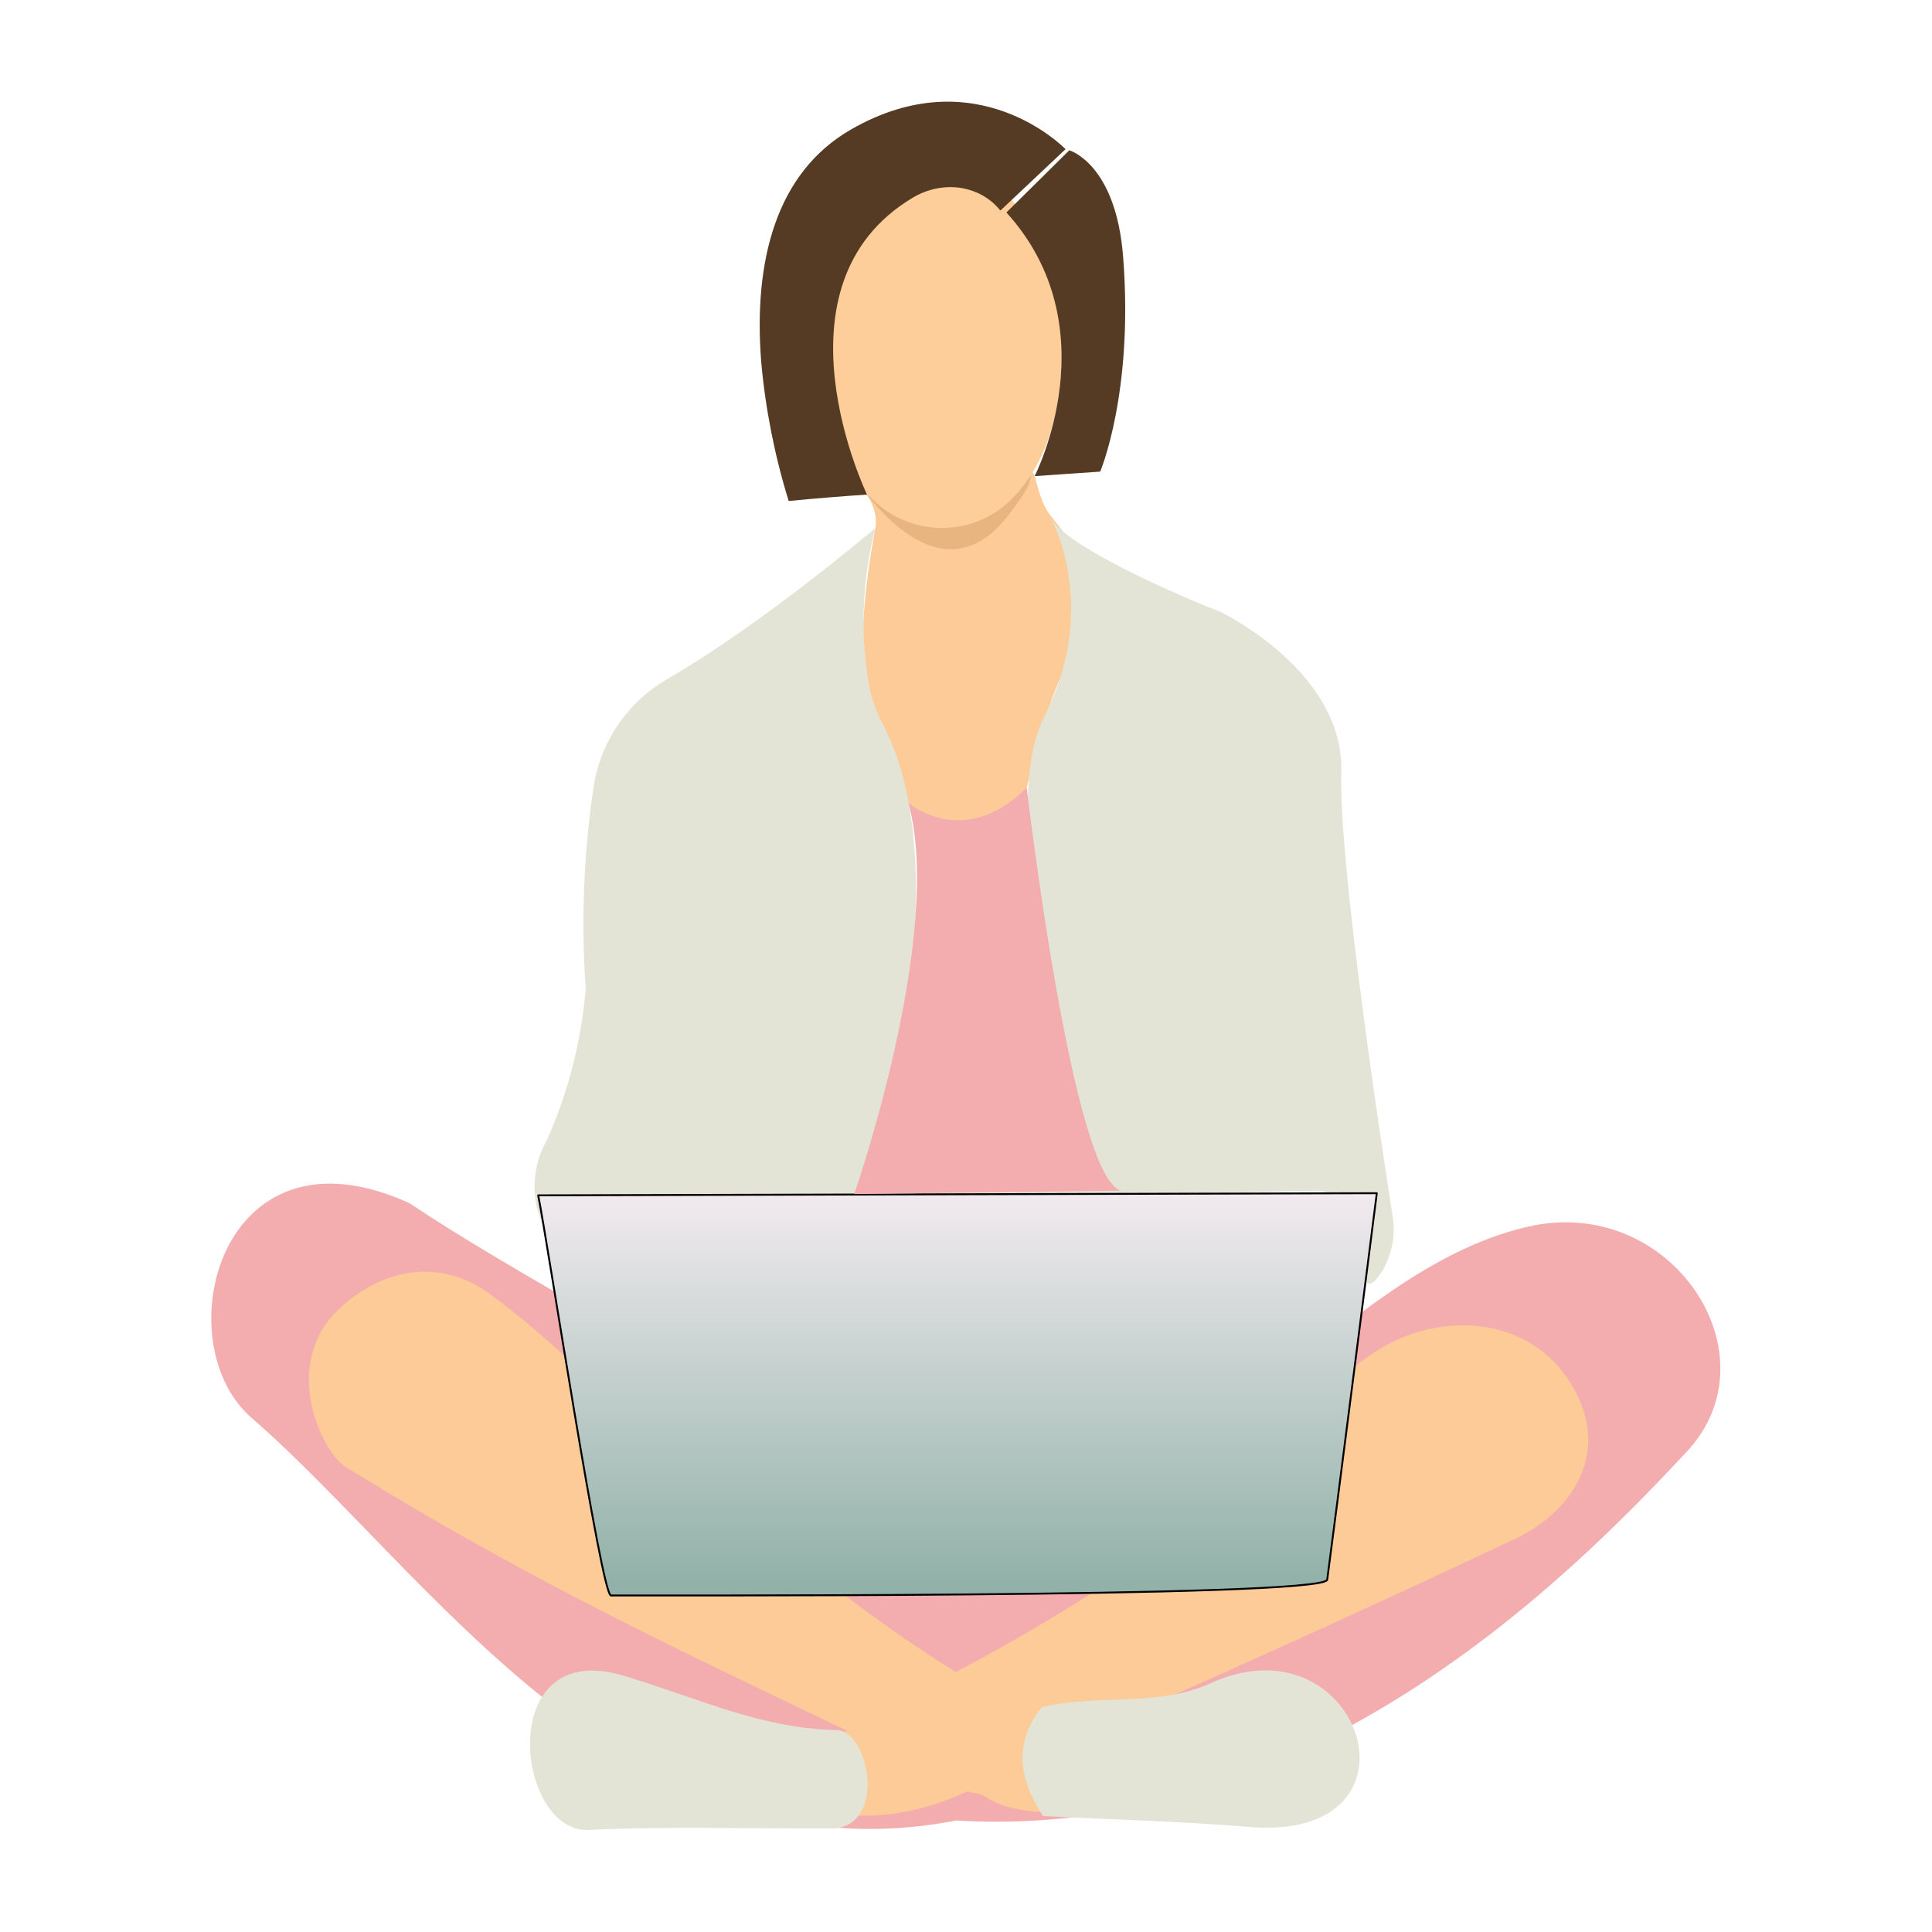
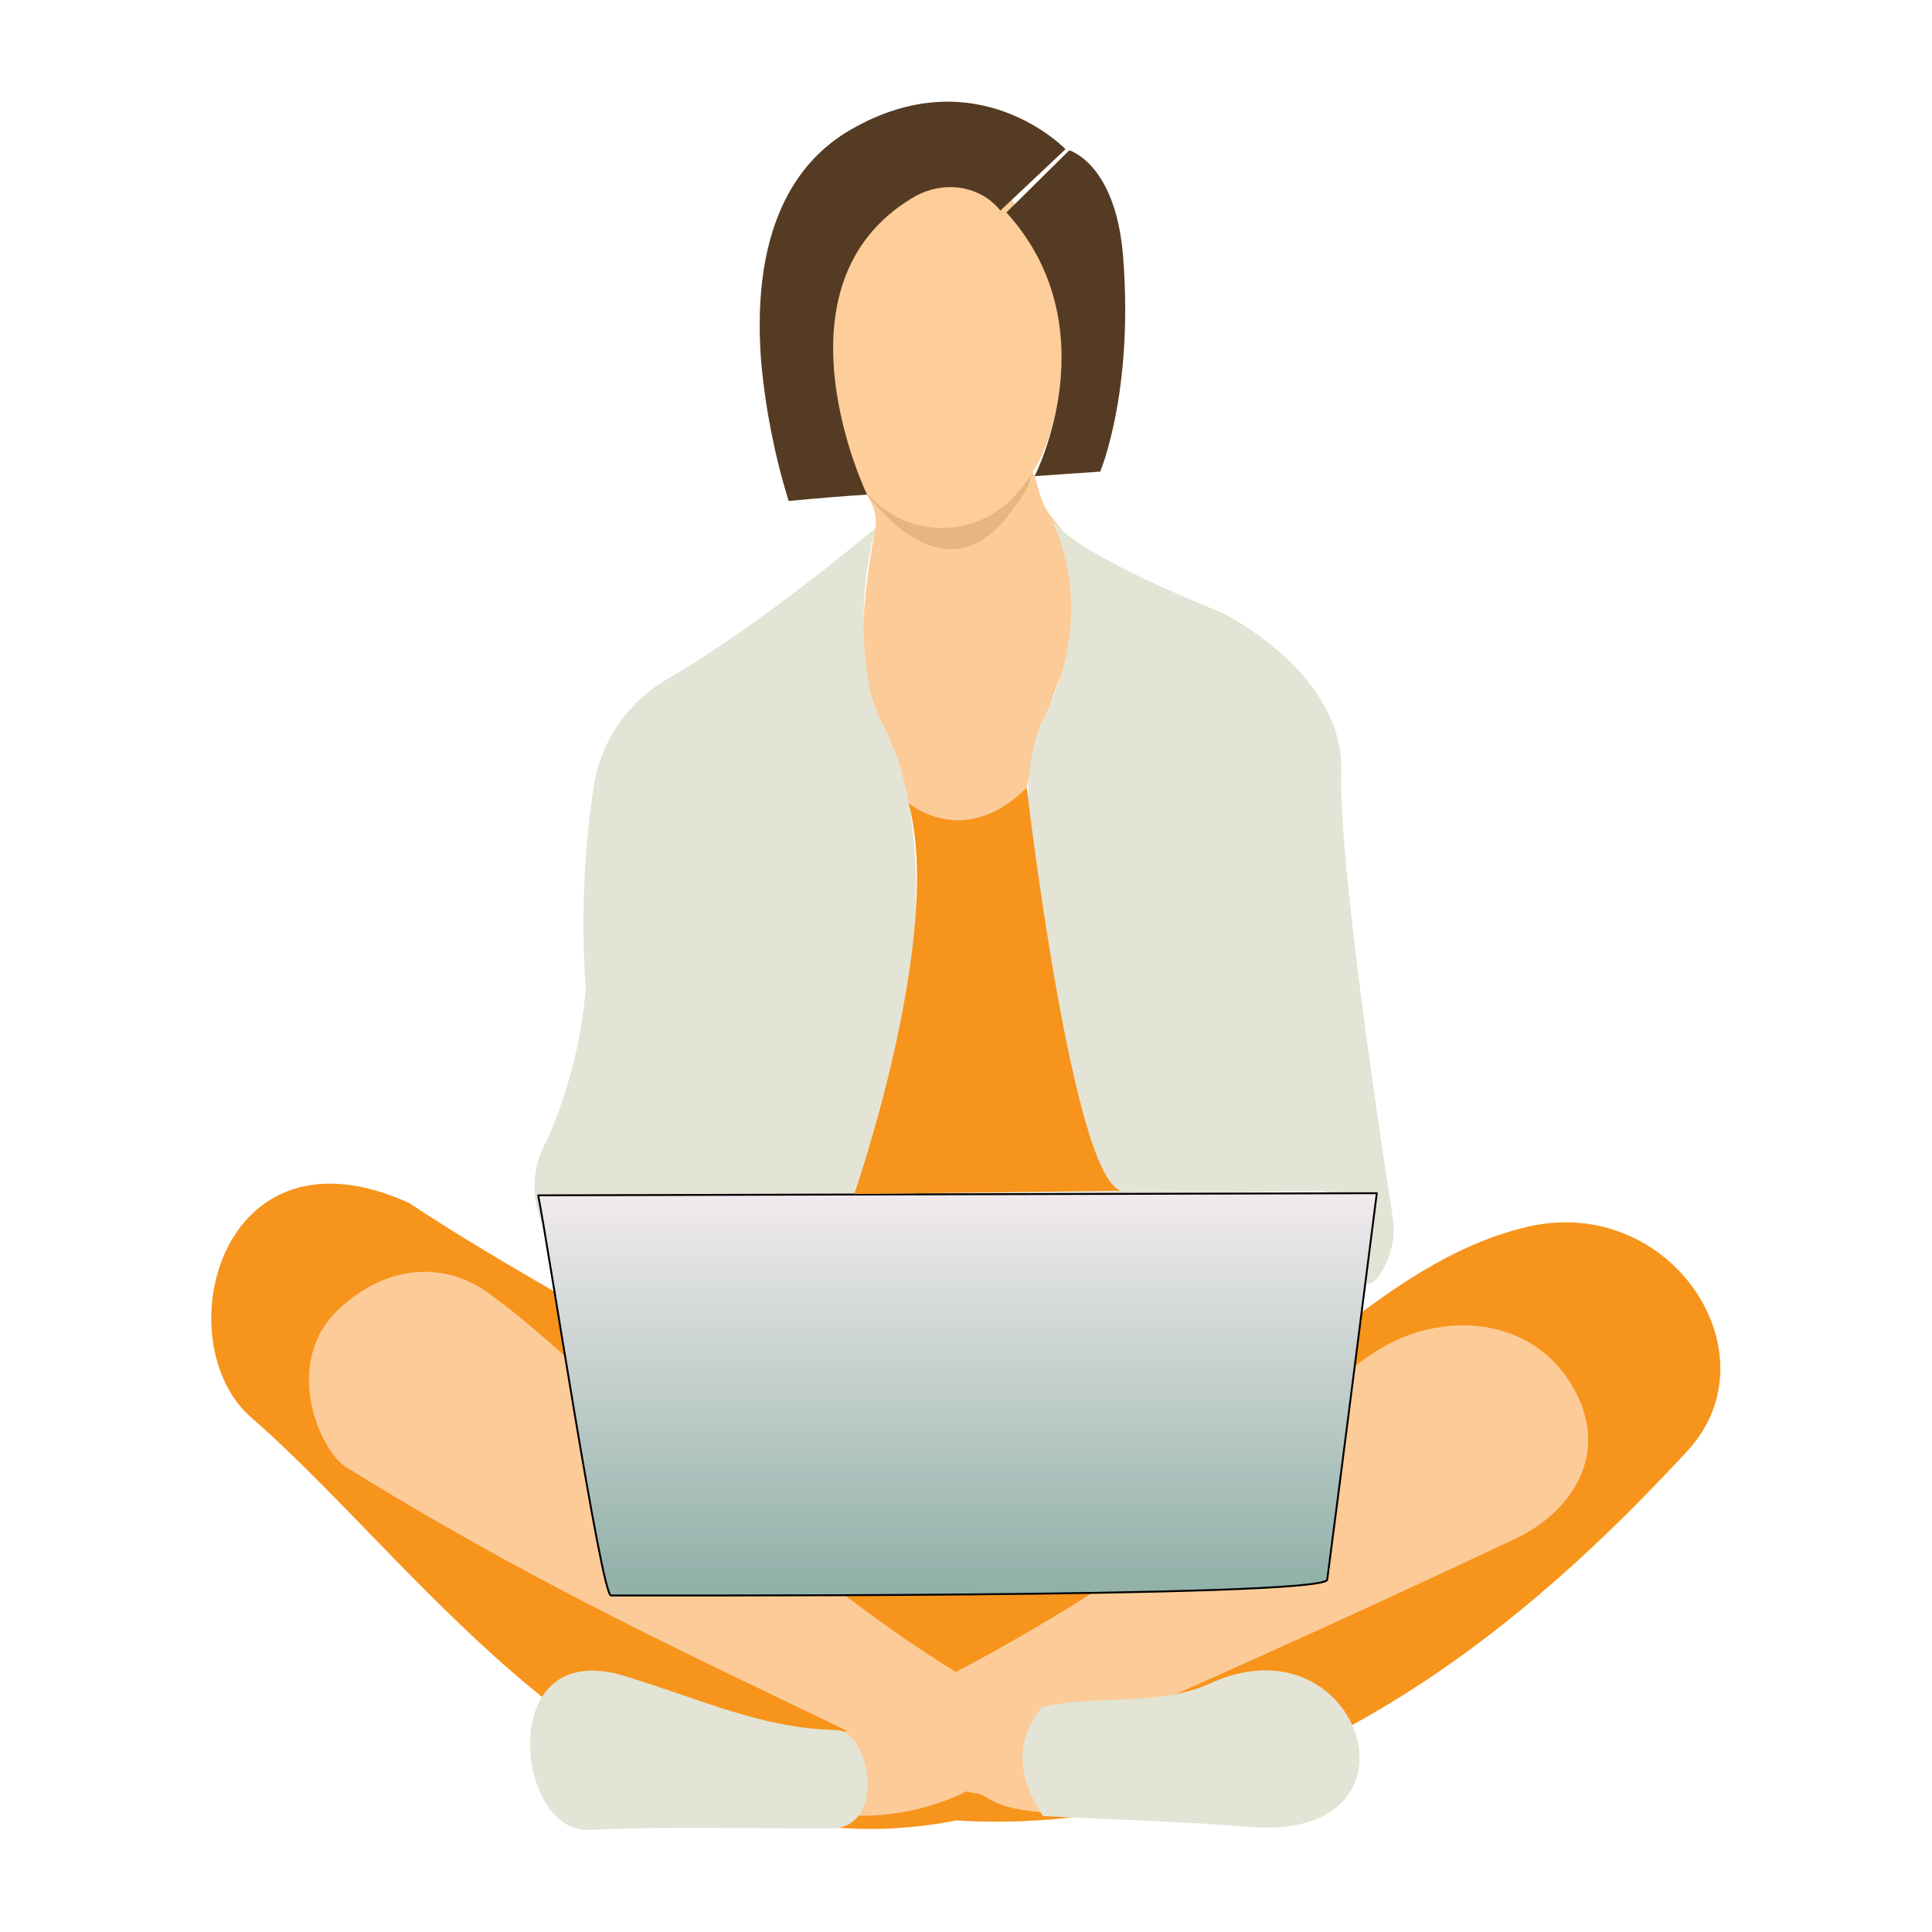
- <svg xmlns="http://www.w3.org/2000/svg" width="100%" height="100%" viewBox="0 0 192938 192938" version="1.1" xml:space="preserve" style="fill-rule:evenodd;clip-rule:evenodd;stroke-linejoin:round;stroke-miterlimit:2;">
+ <svg xmlns="http://www.w3.org/2000/svg" width="100%" height="100%" viewBox="0 0 803909 803909" version="1.1" xml:space="preserve" style="fill-rule:evenodd;clip-rule:evenodd;stroke-linejoin:round;stroke-miterlimit:2;">
  <g>
-     <path d="M56755.4,122444c-0,0 75.229,5567.21 3724.03,8426.08c-0,0 -1655.09,-10006 8050,-10043.6c9893.17,-37.604 -6996.67,-3611.18 -11774,1617.55l-0.029,-0.008Z" style="fill:#fdcd9a;fill-rule:nonzero;" />
-     <path d="M87413.3,52740c0,0 -2858.88,14294.2 0,18394.6c1542.24,2256.94 2257.01,5002.96 2595.55,7034.29c461.529,3122.53 3169.57,5459.62 6325.96,5459.62c741.825,-0 1477.93,-128.992 2175.35,-381.438c2030.17,-748.562 3547.67,-2478.53 4025.03,-4589.21c865.154,-3686.4 2670.71,-10607.8 4739.67,-13542c902.779,-1241.41 1241.32,-2821.27 1128.48,-4325.96c-106.771,-2258.1 -629.704,-4477.08 -1542.24,-6545.29c-1730.4,-3084.57 -2407.48,-2219.33 -3460.73,-6470.04c-1015.62,-4213.04 -18168.9,-112.846 -18093.6,-0c-0,150.471 2557.93,2332.26 2106.55,4965.42l-0.017,-0.088l-0.013,0.025Z" style="fill:#fccb98;fill-rule:nonzero;" />
-     <path d="M86585.4,49542.5c-752.379,-1655.17 7147.12,11473.1 14369.5,1579.86c1617.55,-2219.32 2031.32,-2745.95 2031.32,-4438.75l-0,376.162l-16400.8,2482.71l0.013,0.017Z" style="fill:#e8b47f;fill-rule:nonzero;" />
-     <path d="M87074.6,49805.8c-3272.64,-3235.03 -6018.67,-9216.08 -3874.5,-20162.5l338.542,-1241.39c752.329,-2332.17 3535.96,-9780.33 9328.92,-12375.9c6921.46,-3084.56 12187.7,11021.7 12827.2,14821c489.008,2896.49 1203.7,12864.9 -4438.79,18770.7c-1861.98,1980.9 -4462.83,3105.97 -7181.38,3105.97c-2628.31,-0 -5150.12,-1051.36 -7000.08,-2917.9l-0,0.071l0.041,-0.005Z" style="fill:#fdcd9a;fill-rule:nonzero;" />
-     <path d="M86585.4,49392.1c-0,0 -10081.3,-20877.2 4551.58,-29641.8c1504.63,-902.85 3310.26,-1279.01 5078.25,-940.471c1241.34,263.317 2595.5,865.242 3686.43,2219.41l6507.67,-6131.5c-0,-0 -8839.92,-9216.08 -21441.5,-1956.1c-7448.08,4288.33 -9742.71,13090.7 -8952.79,23171.9c422.829,4723.08 1343.31,9388.33 2746.02,13918.1c2604.6,-252.763 5212.92,-466.079 7824.29,-639.479l0.016,-0.021l0.038,-0.009Z" style="fill:#553b23;fill-rule:nonzero;" />
-     <path d="M100503,21217.2l6281.96,-6206.75c-0,-0 4664.42,1316.62 5379.21,10683.1c1053.25,13542 -2294.62,21403.8 -2294.62,21403.8l-6545.29,451.388c37.625,-75.225 7598.54,-14858.5 -2821.25,-26331.6l-0,0.033l-0.005,-0.004Z" style="fill:#553b23;fill-rule:nonzero;" />
-     <path d="M87413.3,52740c0,0 -11285,9592.21 -20726.8,15046.7c-3844.05,2201.68 -6529.08,5988.5 -7335.21,10344.5c-1046.88,6767.92 -1336.88,13631.5 -865.158,20463.4l-0,225.696c-441.267,5196.75 -1751.09,10282.9 -3874.5,15046.7c-1525.03,2667.4 -1637.88,5923.12 -300.988,8689.46c278.421,563.875 855.034,922.313 1484.01,922.313c393.437,-0 774.516,-140.279 1073.92,-395.696c3688.73,-3122.19 8669.5,-4272.88 13353.9,-3084.57l376.233,37.621l61127.1,-1128.47l564.238,75.225c902.775,338.542 3159.79,1655.1 3535.95,6771c225.696,3197.4 1166.08,2746 1993.7,1504.62c1150.31,-1723.96 1594.91,-3825.95 1241.32,-5868.21c-1316.55,-8426.08 -5379.21,-35397.2 -5115.88,-44274.6c300.92,-9742.75 -11172.1,-15573.3 -12112.5,-16024.7l-112.846,-37.621c-978.092,-376.217 -14933.8,-5981.04 -16814.7,-9366.54c0,0 5040.67,8802.21 -639.462,19936.8c-4852.5,9479.38 2407.47,35923.8 4702.08,43597.5c41.737,146.771 62.796,298.679 62.796,451.458c-0,903.142 -739.513,1648.37 -1642.73,1655.1l-17959.2,0c-887.375,0 -1617.55,-730.104 -1617.55,-1617.48c0,-139.617 18.092,-278.783 53.821,-413.838c1617.48,-6959.04 6846.21,-29529 677.084,-42168.3c-679.688,-1267.65 -1222.15,-2604.17 -1617.48,-3987.34c-1058.16,-5435.17 -891.129,-11038.5 489.009,-16400.8l-0.05,0.033l-0.159,0.117Z" style="fill:#e3e4d5;fill-rule:nonzero;" />
-     <path d="M95500.4,181802c-32876.9,6357.21 -52587.9,-24751.6 -70380.8,-40212.2c-8689.38,-7523.38 -3235.02,-30093.4 15761.3,-21441.5c9742.71,6507.67 22382,13015.3 32124.7,19485.4l51873.3,0c8764.58,-6470.04 17190.8,-14745.7 27798.6,-17153.1c14219.1,-3197.41 24789.4,12789.6 15799,22457.1c-11623.5,12488.7 -37879.9,39008.3 -72975.8,36864.2l-0.225,0l-0.017,0.017l-0.008,-0.017Z" style="fill:#f4adae;" />
-     <path d="M137744,134744c-7636.21,4739.67 -11285,11736.3 -18846,17642.2c-8751.88,6363.54 -18026.2,11975.6 -27723.4,16777c-2445.1,714.775 -5755.33,3611.18 -8200.46,4325.96c-300.921,3761.65 225.763,3874.5 -75.225,7636.12c6075.88,801.646 12232.9,-761.354 17190.8,-4363.5c17182.2,-7396.54 34237.5,-15083.9 51158.3,-23059c5492.04,-2557.93 9479.38,-8200.46 6131.5,-14632.9c-4025.04,-7824.29 -13466.8,-8162.83 -19635.9,-4325.88l0.225,0.037l0.125,0.046Z" style="fill:#fccb98;" />
-     <path d="M82635.8,182592c-7937.08,37.621 -15911.8,-225.762 -23849,150.471c-7335.21,338.542 -9441.75,-19334.9 3535.95,-15385.2c8012.29,2445.1 13579.6,5191.04 21103,5416.75c3460.71,-150.471 5341.5,10194.2 -790.021,9818l0.07,-0l-0.004,-0.013Z" style="fill:#e3e4d5;" />
-     <path d="M48743.3,129102c6357.21,4589.21 12639.2,11172.1 19523.1,17115.5c10006,8614.21 20388.2,16852.2 28851.9,21742.4c2623.77,1782.26 5800.08,2569.58 8952.75,2219.39c150.467,0 -1241.39,0 1467.01,-112.85c1768.02,-75.225 3611.2,2745.96 4363.5,4325.88c790,1692.78 1391.85,1429.39 2144.17,3122.19c1241.39,2633.16 -5379.21,3836.88 -5529.67,3799.25c-3272.64,-413.767 -7448.08,-37.621 -10156.5,-1918.4c-601.841,-413.838 -1805.56,-300.988 -2407.48,-752.38c-808.733,-572.845 -1664.13,-1076.18 -2557.87,-1504.63c-19899.3,-9855.54 -36751.4,-16965.1 -58832.5,-30620c-2595.56,-1617.48 -6394.79,-10269.3 -865.158,-15648.5c4739.67,-4551.58 10532.6,-5002.96 15046.7,-1767.93l-0,0.087l0.037,-0.012Z" style="fill:#fccb98;" />
-     <path d="M104040,170480c5529.67,-1316.61 11623.5,0 16814.6,-2369.86c15046.7,-6883.83 22532.3,15911.8 3836.89,14331.9c-6808.58,-564.254 -13692.4,-714.704 -20538.7,-1090.87c-2482.71,-3761.65 -2896.49,-7410.46 -112.846,-10871.2l0.084,-0l-0.009,0.016Z" style="fill:#e3e4d5;" />
-     <path d="M61018.8,159333c-940.4,150.466 -6369.58,-35535.2 -7272.42,-39961.6l83747.1,-212.9c-0,-0 -4367.25,34298.4 -4952.62,38594.6c-253.109,1857.13 -71258.8,1542.33 -71521.7,1579.93l-0.138,-0l0.017,-0.017l-0.254,-0.012Z" style="fill:url(#_Linear1);fill-rule:nonzero;stroke:#000;stroke-width:188.04px;" />
-     <path d="M90723.3,80199.6c0,0 5529.67,4739.67 11811.6,-1542.31c0,-0 4551.58,39121.2 9441.75,40249.8l-26670.1,338.542c0,-0 9028,-25880.2 5416.83,-39046l-0.071,-0.05l-0.013,-0.013Z" style="fill:#f4adae;fill-rule:nonzero;" />
+     <path d="M236481,510183c0,0 313.454,23196.7 15516.8,35108.7c0,0 -6896.21,-41691.7 33541.7,-41848.3c41221.5,-156.684 -29152.8,-15046.6 -49058.3,6739.79l-0.121,-0.033l-0.004,-0.092Z" style="fill:#fdcd9a;fill-rule:nonzero;" />
+     <path d="M364222,219750c0,0 -11912,59559.2 0,76644.2c6426,9403.92 9404.21,20845.7 10814.8,29309.5c1923.04,13010.5 13206.5,22748.4 26358.2,22748.4c3090.94,-0 6158.04,-537.467 9063.96,-1589.33c8459.04,-3119.01 14782,-10327.2 16771,-19121.7c3604.81,-15360 11128,-44199.2 19748.6,-56425c3761.58,-5172.54 5172.17,-11755.3 4702,-18024.8c-444.879,-9408.75 -2623.77,-18654.5 -6426,-27272c-7210,-12852.4 -10031.2,-9247.21 -14419.7,-26958.5c-4231.75,-17554.3 -75703.8,-470.192 -75390,-0c0,626.962 10658,9717.75 8777.29,20689.2l-0.071,-0.367l-0.054,0.104l0.041,0.296Z" style="fill:#fccb98;fill-rule:nonzero;" />
+     <path d="M360772,206427c-3134.91,-6896.54 29779.7,47804.6 59872.9,6582.75c6739.79,-9247.17 8463.83,-11441.5 8463.83,-18494.8l0,1567.34l-68336.7,10344.6l0.055,0.071l-0.138,0.004Z" style="fill:#e8b47f;fill-rule:nonzero;" />
+     <path d="M362811,207524c-13636,-13479.3 -25077.8,-38400.3 -16143.8,-84010.4l1410.59,-5172.46c3134.7,-9717.38 14733.2,-40751.4 38870.5,-51566.2c28839.4,-12852.3 50782.1,45923.8 53446.7,61754.2c2037.53,12068.7 5015.42,53603.8 -18495,78211.2c-7758.25,8253.75 -18595.1,12941.5 -29922.4,12941.5c-10951.3,0 -21458.8,-4380.67 -29167,-12157.9l-0,0.296l0.171,-0.021l0.195,-0.191Z" style="fill:#fdcd9a;fill-rule:nonzero;" />
+     <path d="M360772,205800c0,-0 -42005.4,-86988.3 18964.9,-123508c6269.29,-3761.88 13792.8,-5329.21 21159.4,-3918.63c5172.25,1097.15 10814.6,3605.18 15360.1,9247.54l27115.3,-25547.9c0,0 -36833,-38400.3 -89339.6,-8150.42c-31033.7,17868 -40594.6,54544.6 -37303.3,96549.6c1761.79,19679.5 5597.12,39118 11441.8,57992.1c10852.5,-1053.18 21720.5,-1942 32601.2,-2664.49l0.066,-0.088l0.159,-0.037l-0.017,-0.125Z" style="fill:#553b23;fill-rule:nonzero;" />
+     <path d="M418762,88405l26174.8,-25861.5c0,-0 19435.1,5485.92 22413.4,44512.9c4388.54,56425 -9560.92,89182.5 -9560.92,89182.5l-27272,1880.78c156.771,-313.438 31660.6,-61910.4 -11755.2,-109715l-0,0.137l-0.021,-0.016l-0.021,0.137Z" style="fill:#553b23;fill-rule:nonzero;" />
+     <path d="M364222,219750c0,0 -47020.8,39967.5 -86361.7,62694.6c-16016.9,9173.67 -27204.5,24952.1 -30563.4,43102.1c-4362,28199.7 -5570.33,56797.9 -3604.83,85264.2l-0,940.4c-1838.61,21653.1 -7296.21,42845.4 -16143.8,62694.6c-6354.29,11114.2 -6824.5,24679.7 -1254.12,36206.1c1160.09,2349.48 3562.64,3842.97 6183.38,3842.97c1639.32,-0 3227.15,-584.496 4474.67,-1648.73c15369.7,-13009.1 36122.9,-17803.7 55641.2,-12852.4l1567.64,156.755l254696,-4701.96l2350.99,313.438c3761.56,1410.59 13165.8,6896.25 14733.1,28212.5c940.4,13322.5 4858.67,11441.7 8307.08,6269.25c4792.96,-7183.17 6645.46,-15941.5 5172.17,-24450.9c-5485.62,-35108.7 -22413.4,-147488 -21316.2,-184478c1253.83,-40594.8 -46550.4,-64888.8 -50468.8,-66769.6l-470.191,-156.754c-4075.38,-1567.57 -62224.2,-24921 -70061.2,-39027.2c-0,0 21002.8,36675.9 -2664.43,83070c-20218.8,39497.4 10031.1,149682 19592,181656c173.904,611.546 261.65,1244.5 261.65,1881.08c-0,3763.09 -3081.31,6868.21 -6844.71,6896.25l-74830,0c-3697.4,0 -6739.79,-3042.1 -6739.79,-6739.5c-0,-581.737 75.383,-1161.6 224.254,-1724.33c6739.5,-28996 28525.9,-123038 2821.18,-175701c-2832.03,-5281.88 -5092.29,-10850.7 -6739.5,-16613.9c-4409,-22646.5 -3713.04,-45993.8 2037.54,-68336.7l-0.209,0.137l-0.662,0.488l0.216,-0.325Z" style="fill:#e3e4d5;fill-rule:nonzero;" />
+     <path d="M397918,757508c-136987,26488.4 -219116,-103132 -293253,-167551c-36205.8,-31347.4 -13479.2,-125389 65672.1,-89339.6c40594.6,27115.3 93258.3,54230.4 133853,81189.2l216139,0c36519.1,-26958.5 71628.3,-61440.4 115828,-71471.2c59246.2,-13322.5 103289,53290 65829.2,93571.2c-48431.2,52036.2 -157833,162535 -304066,153601l-0.937,-0l-0.071,0.07l-0.033,-0.07l-0.209,0.416Z" style="fill:#f7941c;" />
+     <path d="M573933,561433c-31817.5,19748.6 -47020.8,48901.2 -78525,73509.2c-36466.2,26514.8 -75109.2,49898.3 -115514,69904.2c-10187.9,2978.23 -23980.5,15046.6 -34168.6,18024.8c-1253.84,15673.5 940.68,16143.8 -313.437,31817.2c25316.2,3340.19 50970.4,-3172.31 71628.3,-18181.2c71592.5,-30818.9 142656,-62849.6 213160,-96079.2c22883.5,-10658 39497.4,-34168.6 25547.9,-60970.4c-16771,-32601.2 -56111.7,-34011.8 -81816.2,-18024.5l0.938,0.155l0.521,0.191l0.145,-0.346Z" style="fill:#fccb98;" />
+     <path d="M344316,760800c-33071.2,156.754 -66299.2,-940.675 -99370.8,626.963c-30563.4,1410.59 -39340.6,-80562.1 14733.1,-64105c33384.5,10187.9 56581.7,21629.3 87929.2,22569.8c14419.6,-626.962 22256.2,42475.8 -3291.75,40908.3l0.291,-0l-0.016,-0.055l0.02,-0.033Z" style="fill:#e3e4d5;" />
+     <path d="M203097,537925c26488.4,19121.7 52663.3,46550.4 81346.2,71314.6c41691.7,35892.5 84950.8,70217.5 120216,90593.3c10932.4,7426.08 24167,10706.6 37303.1,9247.46c626.946,0 -5172.46,0 6112.54,-470.208c7366.75,-313.438 15046.7,11441.5 18181.2,18024.5c3291.67,7053.25 5799.38,5955.79 8934.04,13009.1c5172.46,10971.5 -22413.4,15987 -23040.3,15830.2c-13636,-1724.03 -31033.7,-156.754 -42318.8,-7993.33c-2507.67,-1724.33 -7523.17,-1254.12 -10031.2,-3134.92c-3369.72,-2386.85 -6933.88,-4484.08 -10657.8,-6269.29c-82913.8,-41064.8 -153131,-70687.9 -245135,-127583c-10814.8,-6739.5 -26645,-42788.8 -3604.83,-65202.1c19748.6,-18964.9 43885.8,-20845.7 62694.6,-7366.38l0,0.362l0.155,-0.05l0.045,0.021Z" style="fill:#fccb98;" />
+     <path d="M433500,710333c23040.3,-5485.88 48431.2,0 70060.8,-9874.42c62694.6,-28682.6 93884.6,66299.2 15987,59716.2c-28369.1,-2351.06 -57051.7,-2977.93 -85577.9,-4545.29c-10344.6,-15673.5 -12068.7,-30876.9 -470.191,-45296.7l0.35,0l-0.038,0.067l-0.079,0.058Z" style="fill:#e3e4d5;" />
+     <path d="M254245,663888c-3918.33,626.942 -26539.9,-148063 -30301.8,-166507l348946,-887.083c0,0 -18196.9,142910 -20635.9,160811c-1054.62,7738.04 -296912,6426.38 -298007,6583.04l-0.575,0l0.071,-0.071l-1.058,-0.05l0.062,-0.004Z" style="fill:url(#_Linear1);fill-rule:nonzero;stroke:#000;stroke-width:783.5px;" />
+     <path d="M378014,334165c0,0 23040.3,19748.6 49215,-6426.29c0,0 18964.9,163005 39340.6,167708l-111125,1410.59c0,0 37616.7,-107834 22570.1,-162692l-0.295,-0.208l-0.055,-0.054l0.017,0.129Z" style="fill:#f7941c;fill-rule:nonzero;" />
  </g>
  <defs>
-     <linearGradient id="_Linear1" x1="0" y1="0" x2="1" y2="0" gradientUnits="userSpaceOnUse" gradientTransform="matrix(2.39548e-12,39121.2,-39121.2,2.39548e-12,97418.8,118908)">
+     <linearGradient id="_Linear1" x1="0" y1="0" x2="1" y2="0" gradientUnits="userSpaceOnUse" gradientTransform="matrix(9.98118e-12,163005,-163005,9.98118e-12,405912,495450)">
      <stop offset="0" style="stop-color:#f2ebef;stop-opacity:1" />
      <stop offset="1" style="stop-color:#91b1a9;stop-opacity:1" />
    </linearGradient>
  </defs>
</svg>
